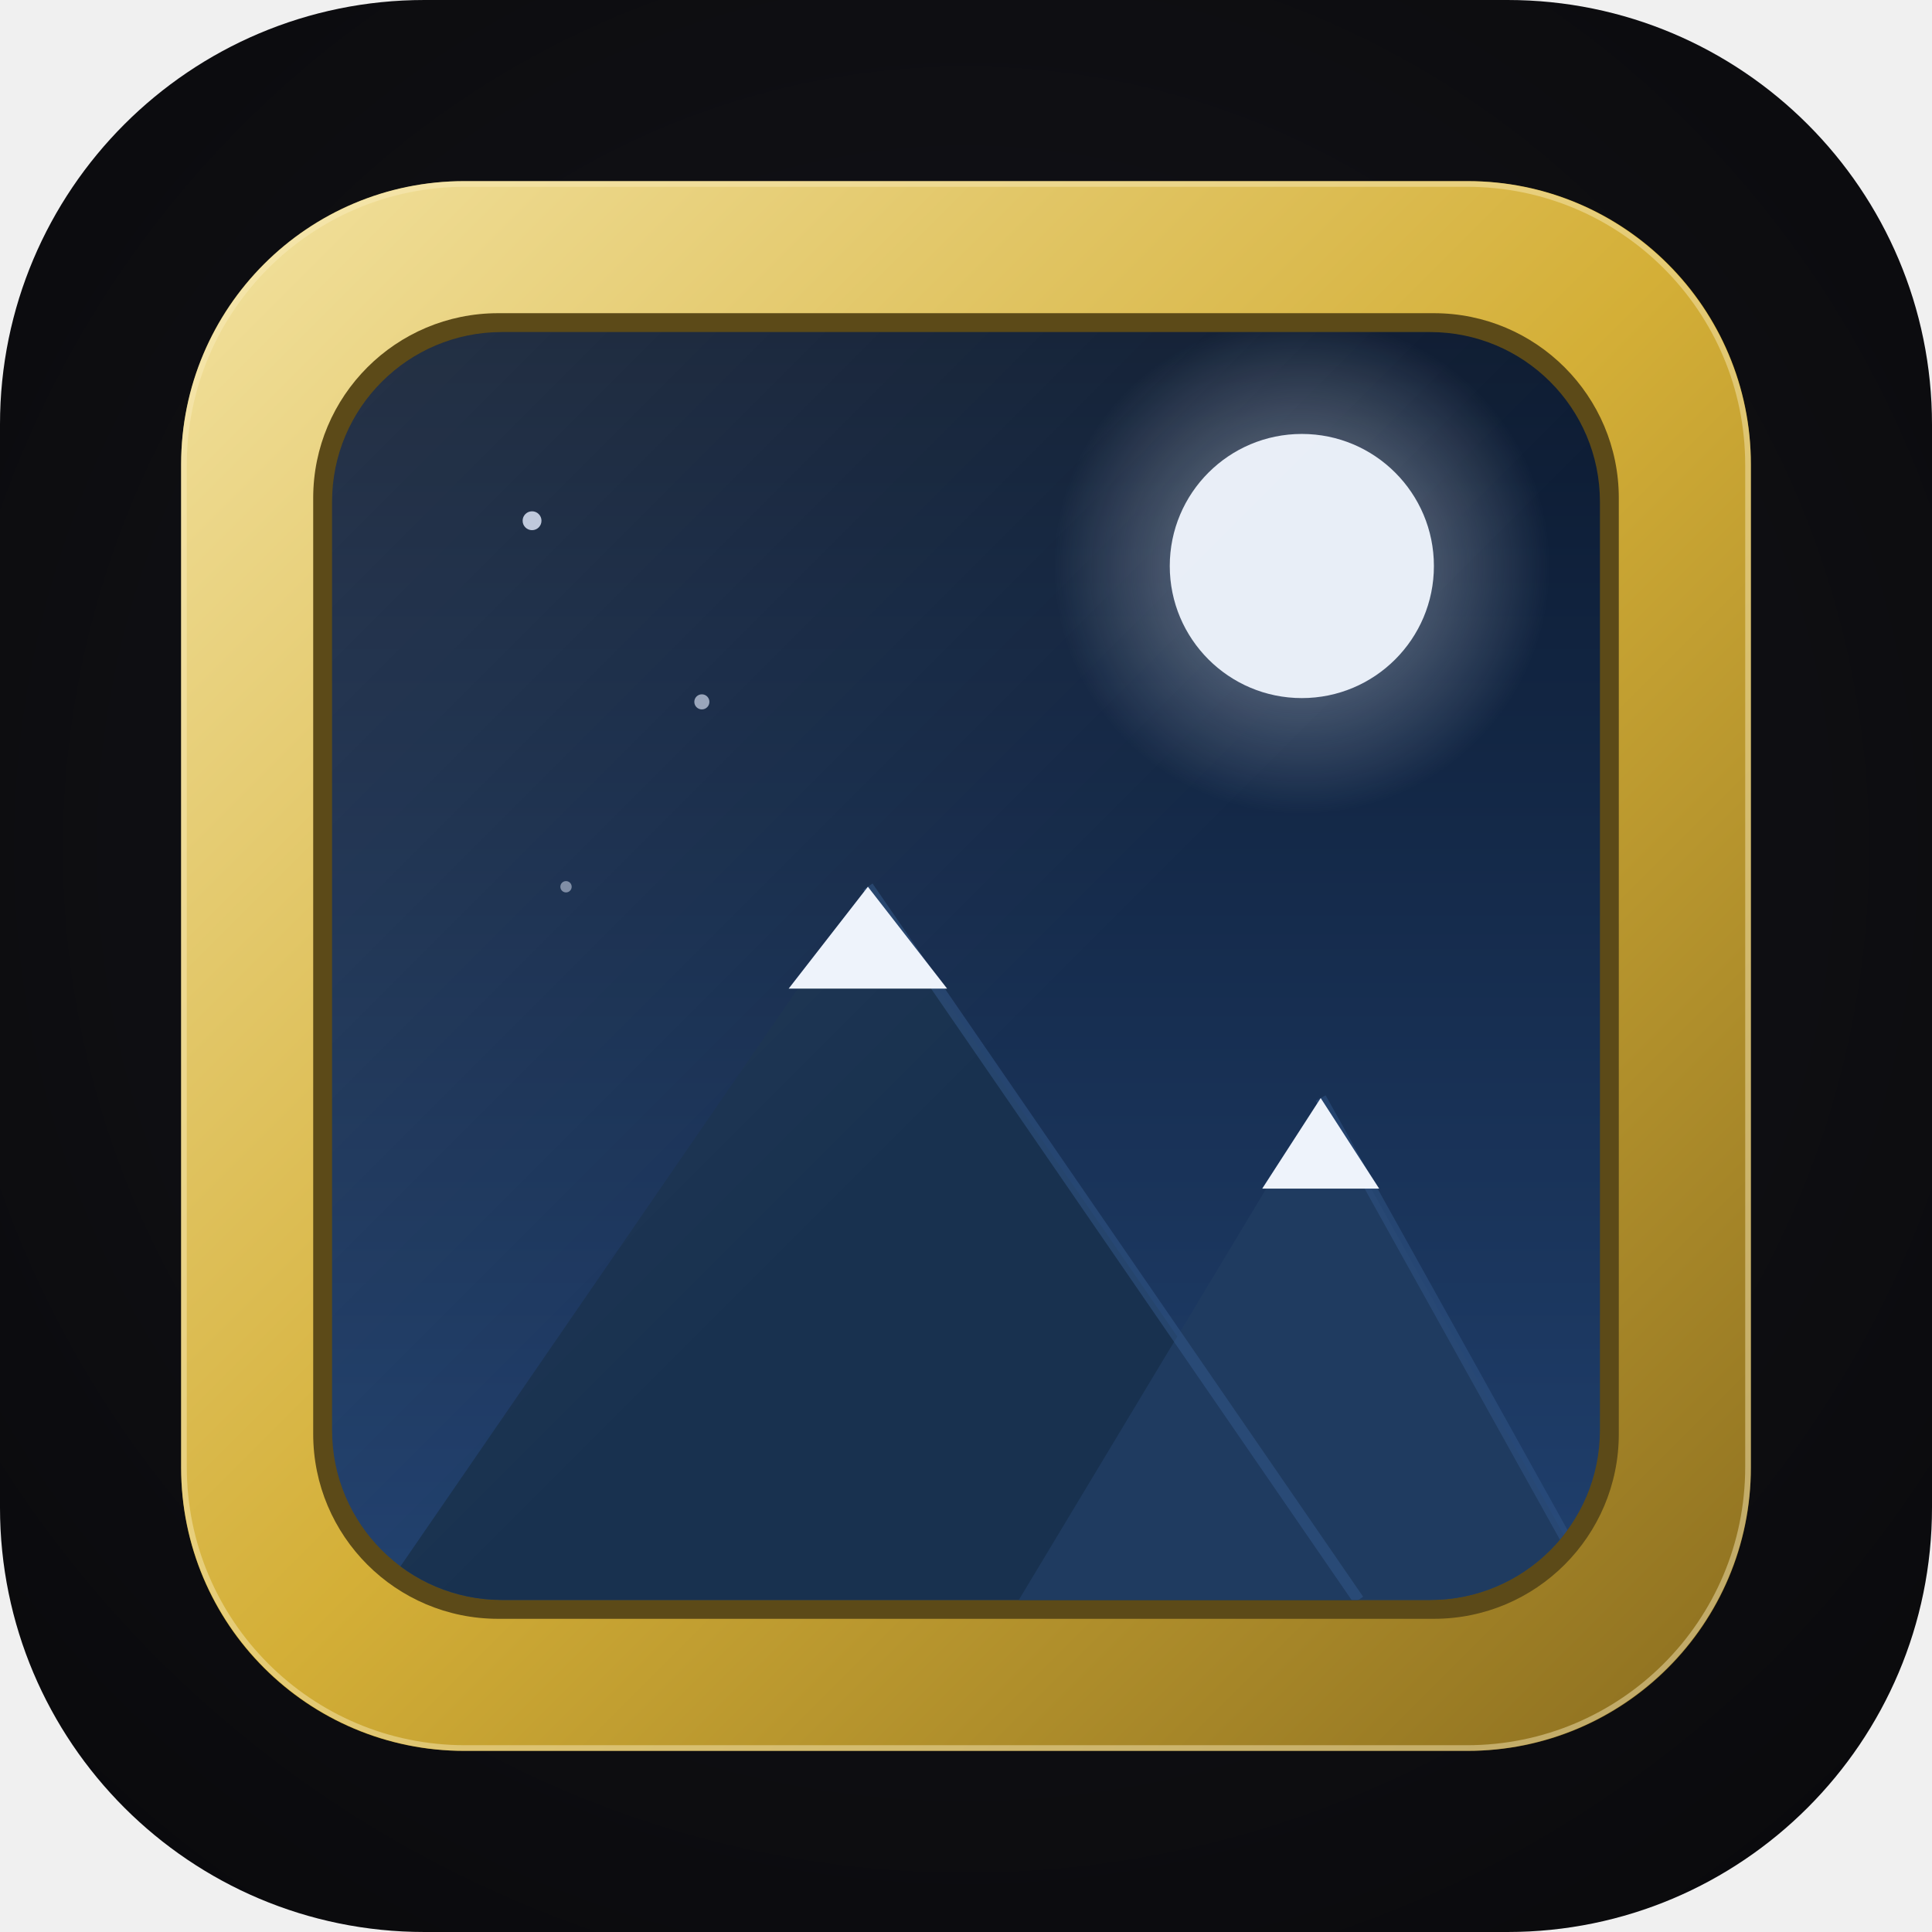
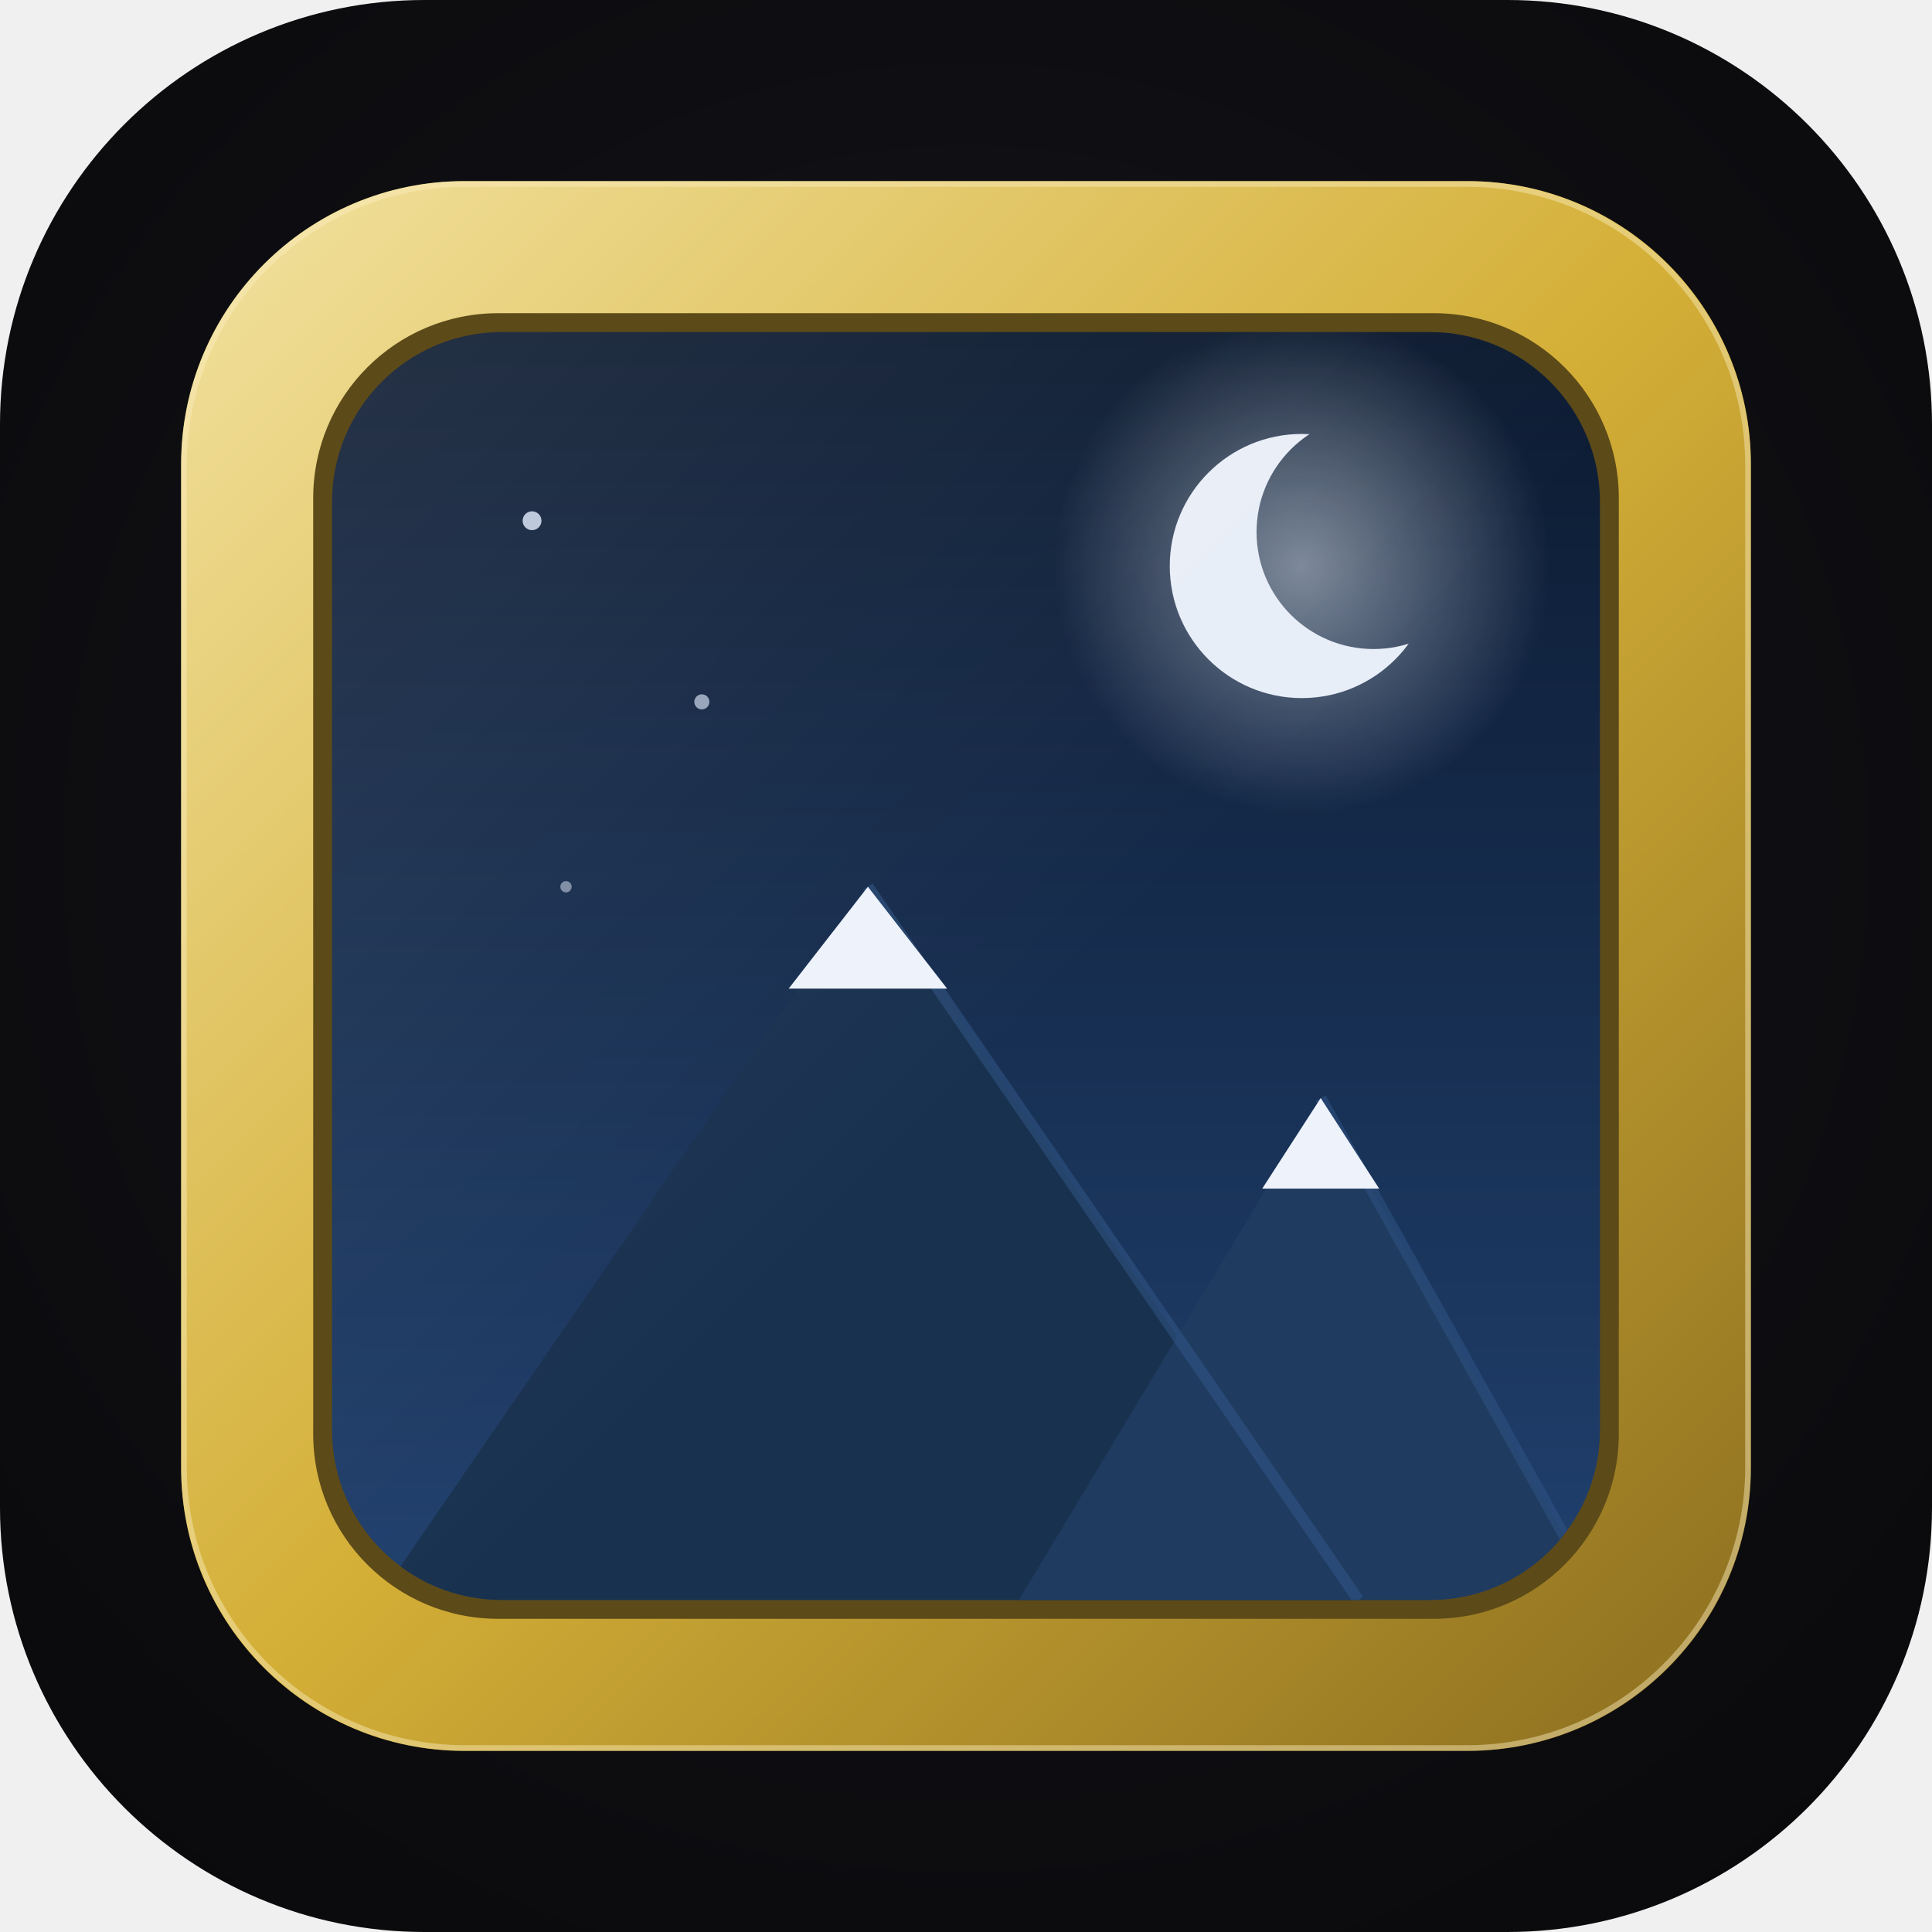
<svg xmlns="http://www.w3.org/2000/svg" width="1024" height="1024" viewBox="0 0 1024 1024">
  <defs>
    <radialGradient id="bg" cx="50%" cy="44%" r="68%">
      <stop offset="0" stop-color="#15151c" />
      <stop offset="1" stop-color="#0a0a0c" />
    </radialGradient>
    <linearGradient id="gold" x1="0" y1="0" x2="1" y2="1">
      <stop offset="0" stop-color="#f3e3a2" />
      <stop offset="0.5" stop-color="#d4af37" />
      <stop offset="1" stop-color="#8a6d1f" />
    </linearGradient>
    <linearGradient id="sky" x1="0" y1="0" x2="0" y2="1">
      <stop offset="0" stop-color="#0c1a30" />
      <stop offset="1" stop-color="#20406e" />
    </linearGradient>
    <radialGradient id="moonGlow" cx="50%" cy="50%" r="50%">
      <stop offset="0" stop-color="#e8eef7" stop-opacity="0.5" />
      <stop offset="1" stop-color="#e8eef7" stop-opacity="0" />
    </radialGradient>
    <linearGradient id="sheen" x1="0" y1="0" x2="1" y2="1">
      <stop offset="0" stop-color="#ffffff" stop-opacity="0.10" />
      <stop offset="0.55" stop-color="#ffffff" stop-opacity="0" />
    </linearGradient>
    <clipPath id="painting">
      <rect x="176" y="176" width="672" height="672" rx="90" />
    </clipPath>
    <clipPath id="card">
      <rect x="0" y="0" width="1024" height="1024" rx="225" />
    </clipPath>
+     <mask id="moonCut" maskUnits="userSpaceOnUse" x="540" y="150" width="320" height="320">
+       <circle cx="690" cy="300" r="74" fill="white" />
+       <circle cx="728" cy="282" r="62" fill="black" />
+     </mask>
  </defs>
  <g clip-path="url(#card)">
    <rect x="0" y="0" width="1024" height="1024" fill="url(#bg)" />
    <rect x="96" y="96" width="832" height="832" rx="150" fill="url(#gold)" />
    <rect x="166" y="166" width="692" height="692" rx="98" fill="#5c4a18" />
    <g clip-path="url(#painting)">
      <rect x="176" y="176" width="672" height="672" fill="url(#sky)" />
      <circle cx="282" cy="276" r="5" fill="#cdd7ea" opacity="0.9" />
      <circle cx="372" cy="372" r="4" fill="#cdd7ea" opacity="0.7" />
      <circle cx="300" cy="470" r="3" fill="#cdd7ea" opacity="0.55" />
      <circle cx="690" cy="300" r="132" fill="url(#moonGlow)" />
-       <circle cx="690" cy="300" r="70" fill="#e8eef7" />
+       <circle cx="690" cy="300" r="70" fill="#e8eef7" mask="url(#moonCut)" />
      <polygon points="200,848 460,470 720,848" fill="#18314f" />
      <polygon points="540,848 700,582 848,848" fill="#1f3b60" />
      <polyline points="460,470 720,848" fill="none" stroke="#34598c" stroke-width="6" opacity="0.5" />
      <polyline points="700,582 848,848" fill="none" stroke="#34598c" stroke-width="6" opacity="0.45" />
      <polygon points="418,524 460,470 502,524" fill="#eef3fb" />
      <polygon points="669,630 700,582 731,630" fill="#eef3fb" />
      <rect x="176" y="176" width="672" height="672" fill="url(#sheen)" />
    </g>
    <rect x="97.5" y="97.5" width="829" height="829" rx="149" fill="none" stroke="#fbeebf" stroke-opacity="0.45" stroke-width="3" />
  </g>
</svg>
